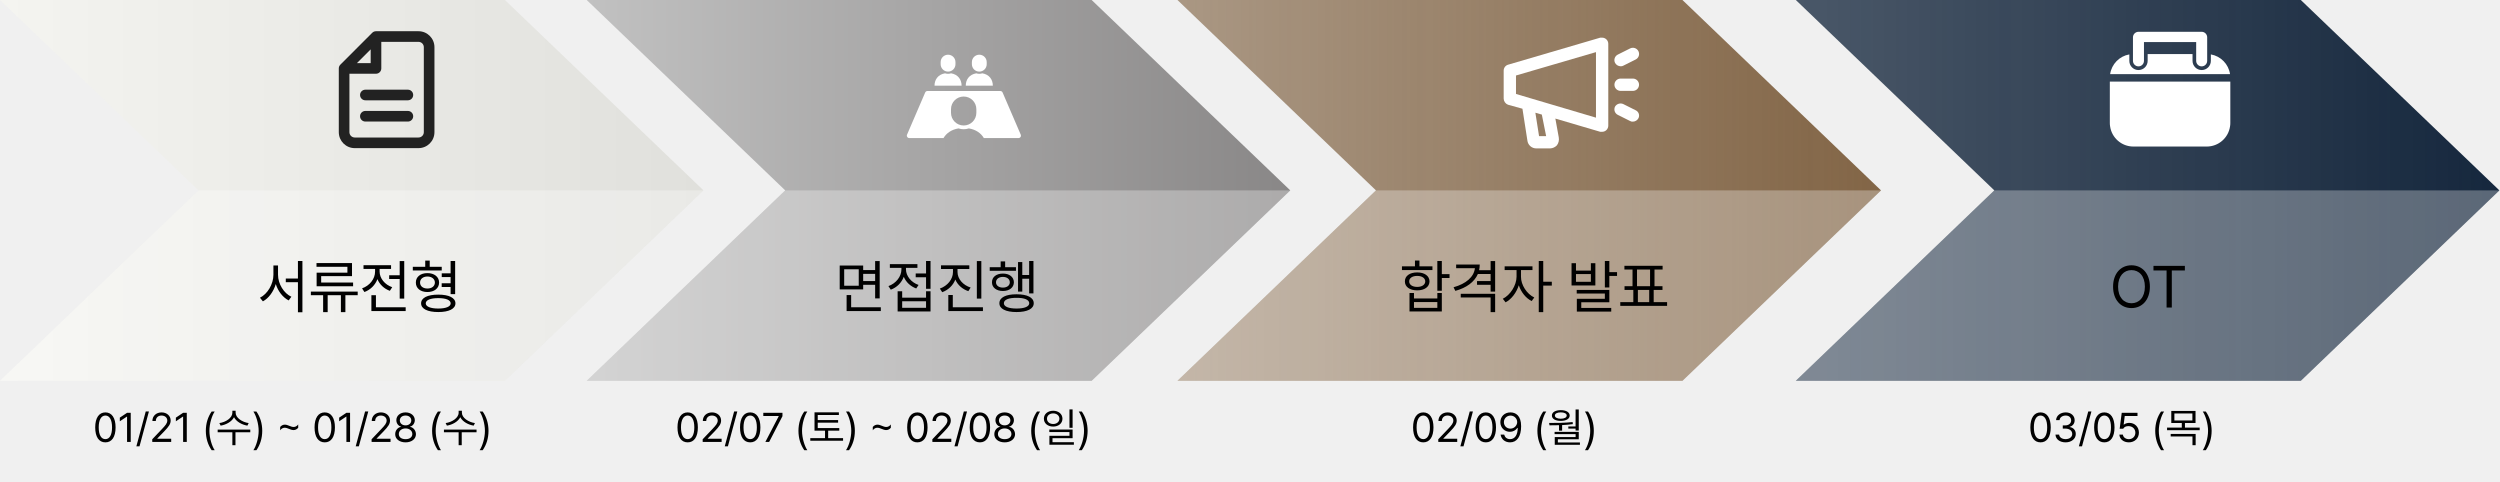
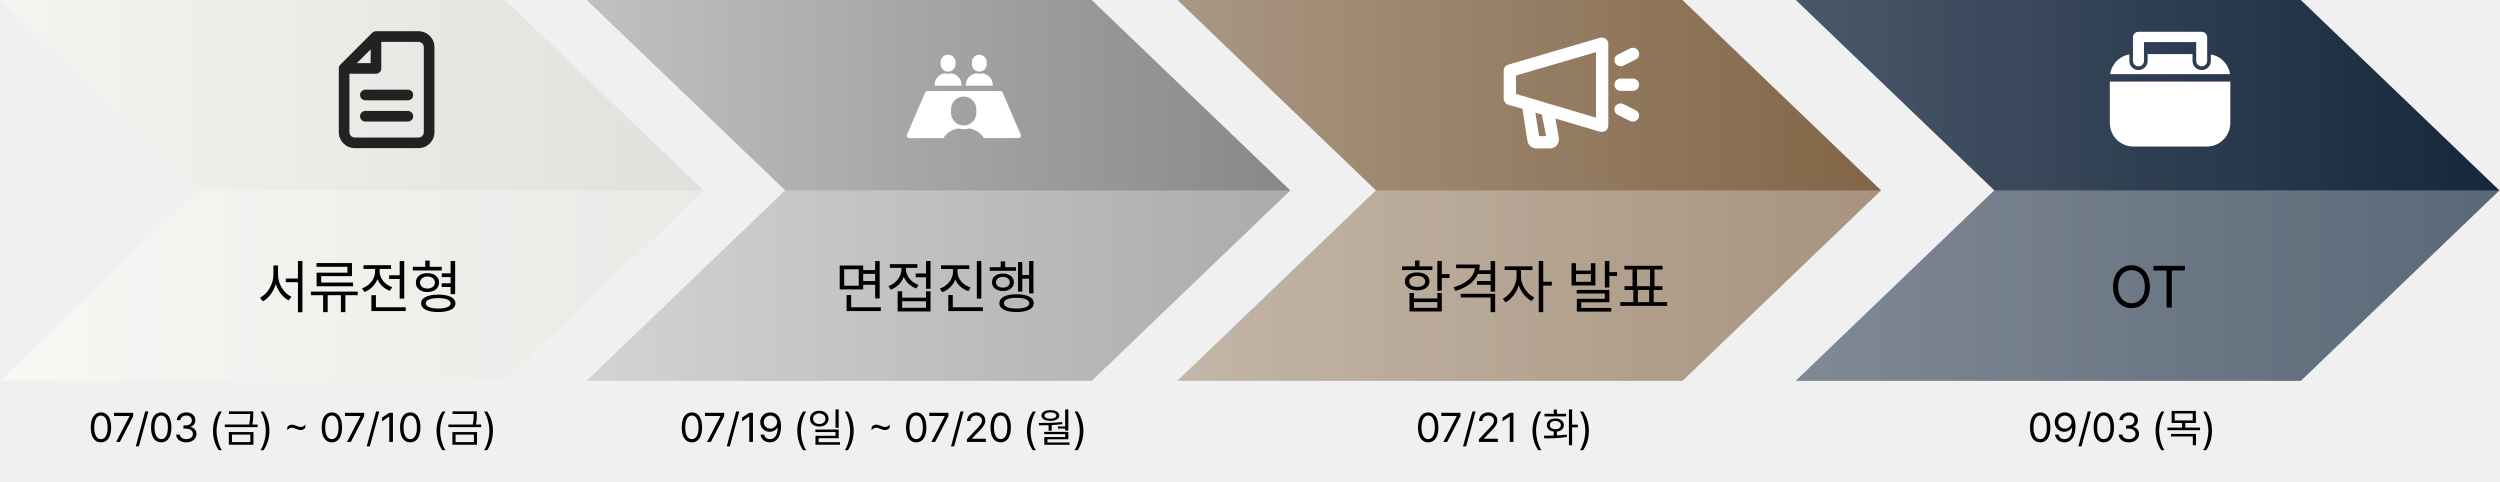
<svg xmlns="http://www.w3.org/2000/svg" width="2122" height="409" viewBox="0 0 2122 409" fill="none">
  <path d="M597.138 161.592L597.092 161.632L428.594 323.225H0L168.458 161.632L168.504 161.592L0 0H428.594L597.138 161.592Z" fill="url(#paint0_linear_38_5)" />
  <path d="M1095.17 161.592L1095.13 161.632L926.585 323.225H497.99L666.448 161.632L666.494 161.592L497.99 0H926.585L1095.17 161.592Z" fill="url(#paint1_linear_38_5)" />
  <path d="M1596.6 161.592L1596.55 161.632L1428.05 323.225H999.416L1167.87 161.632L1167.92 161.592L999.416 0H1428.05L1596.6 161.592Z" fill="url(#paint2_linear_38_5)" />
  <path opacity="0.3" d="M597.092 161.632L428.594 323.225H0L168.458 161.632H597.092Z" fill="white" />
  <path opacity="0.3" d="M1095.13 161.632L926.585 323.225H497.99L666.448 161.632H1095.13Z" fill="white" />
  <path opacity="0.3" d="M1596.55 161.632L1428.05 323.225H999.416L1167.87 161.632H1596.55Z" fill="white" />
  <path d="M2121.46 161.592L2121.42 161.632L1952.92 323.225H1524.28L1692.74 161.632L1692.78 161.592L1524.28 0H1952.92L2121.46 161.592Z" fill="url(#paint3_linear_38_5)" />
  <path opacity="0.3" d="M2121.42 161.632L1952.92 323.225H1524.28L1692.74 161.632H2121.42Z" fill="white" />
  <path d="M235.987 233.227C235.987 241.089 241.016 248.999 247.315 251.88L245.02 255.005C240.089 252.466 236.011 247.265 234.083 241.089C232.154 247.583 228.077 253.149 223.145 255.786L220.655 252.71C227.003 249.585 232.081 241.235 232.081 233.227V225.317H235.987V233.227ZM256.69 221.557V265.063H252.882V239.526H242.579V236.401H252.882V221.557H256.69ZM303.614 247.485V250.561H293.165V264.966H289.356V250.561H278.126V264.966H274.268V250.561H263.868V247.485H303.614ZM298.78 223.266V234.399H272.608V239.819H299.708V242.993H268.751V231.421H294.874V226.44H268.653V223.266H298.78ZM343.116 221.606V253.442H339.259V236.792H330.323V233.618H339.259V221.606H343.116ZM344.337 260.815V264.038H315.235V250.561H319.092V260.815H344.337ZM322.217 230.542C322.217 236.157 326.563 241.626 332.911 243.774L330.909 246.85C326.002 245.093 322.217 241.43 320.362 236.938C318.482 241.943 314.478 245.947 309.327 247.876L307.325 244.751C313.721 242.505 318.36 236.792 318.36 230.542V228.296H308.546V225.122H331.934V228.296H322.217V230.542ZM374.952 226.44V229.565H350.391V226.44H360.938V221.216H364.747V226.44H374.952ZM362.794 231.811C368.604 231.811 372.706 234.985 372.706 239.819C372.706 244.702 368.604 247.876 362.794 247.876C356.934 247.876 352.93 244.702 352.979 239.819C352.93 234.985 356.934 231.811 362.794 231.811ZM362.794 234.692C359.034 234.741 356.544 236.792 356.544 239.819C356.544 242.895 359.034 244.897 362.794 244.897C366.553 244.897 369.092 242.895 369.141 239.819C369.092 236.792 366.553 234.741 362.794 234.692ZM386.329 221.557V249.634H382.471V243.628H374.903V240.454H382.471V235.18H374.952V232.007H382.471V221.557H386.329ZM372.022 250.073C381.055 250.073 386.573 252.759 386.573 257.495C386.573 262.134 381.055 264.868 372.022 264.868C362.891 264.868 357.423 262.134 357.423 257.495C357.423 252.759 362.891 250.073 372.022 250.073ZM372.022 253.052C365.43 253.052 361.378 254.663 361.378 257.495C361.378 260.229 365.43 261.889 372.022 261.889C378.516 261.889 382.52 260.229 382.52 257.495C382.52 254.663 378.516 253.052 372.022 253.052Z" fill="black" />
  <path d="M732.661 225.366V229.223H742.817V221.606H746.675V253.296H742.817V241.723H732.661V245.63H712.739V225.366H732.661ZM716.548 228.54V242.553H728.901V228.54H716.548ZM747.651 260.815V264.038H718.598V250.464H722.456V260.815H747.651ZM732.661 238.55H742.817V232.446H732.661V238.55ZM789.839 221.557V245.141H786.03V235.327H777.241V232.104H786.03V221.557H789.839ZM765.766 247.241V252.661H786.03V247.241H789.839V264.38H761.909V247.241H765.766ZM765.766 261.255H786.03V255.737H765.766V261.255ZM768.989 228.637C768.989 234.204 773.335 239.673 779.682 241.87L777.68 244.848C772.773 243.066 768.989 239.428 767.134 234.936C765.254 239.966 761.25 243.994 756.098 245.874L754.096 242.846C760.493 240.552 765.132 234.79 765.132 228.637V227.368H755.317V224.194H778.706V227.368H768.989V228.637ZM812.739 230.884C812.739 236.743 817.378 242.016 823.872 244.067L821.919 247.143C816.865 245.434 812.837 241.87 810.884 237.28C808.979 242.236 804.902 246.142 799.751 248.022L797.749 244.946C804.243 242.651 808.882 237.036 808.882 230.884V228.344H798.725V225.219H822.749V228.344H812.739V230.884ZM832.954 221.606V253.442H829.145V221.606H832.954ZM834.321 260.815V264.038H804.926V250.415H808.735V260.815H834.321ZM877.192 221.557V249.048H873.53V236.596H867.719V247.485H864.106V222.436H867.719V233.423H873.53V221.557H877.192ZM862.348 226.782V229.858H840.083V226.782H849.36V221.899H853.169V226.782H862.348ZM851.264 232.202C856.782 232.202 860.542 235.083 860.591 239.624C860.542 244.067 856.782 246.997 851.264 246.997C845.796 246.997 841.938 244.067 841.987 239.624C841.938 235.083 845.796 232.202 851.264 232.202ZM851.264 235.034C847.798 235.034 845.405 236.889 845.405 239.624C845.405 242.309 847.798 244.116 851.264 244.116C854.731 244.116 857.124 242.309 857.124 239.624C857.124 236.889 854.731 235.034 851.264 235.034ZM862.837 249.78C871.967 249.78 877.436 252.514 877.436 257.397C877.436 262.134 871.967 264.868 862.837 264.868C853.706 264.868 848.237 262.134 848.286 257.397C848.237 252.514 853.706 249.78 862.837 249.78ZM862.837 252.807C856.098 252.759 852.046 254.419 852.094 257.397C852.046 260.229 856.098 261.889 862.837 261.889C869.575 261.889 873.579 260.229 873.628 257.397C873.579 254.419 869.575 252.759 862.837 252.807Z" fill="black" />
  <path d="M1223.82 221.557V232.69H1230.36V235.962H1223.82V246.802H1220.01V221.557H1223.82ZM1200.19 248.706V253.344H1220.01V248.706H1223.82V264.38H1196.38V248.706H1200.19ZM1200.19 261.303H1220.01V256.372H1200.19V261.303ZM1215.86 226.05V229.223H1189.98V226.05H1201.02V221.167H1204.83V226.05H1215.86ZM1202.92 231.225C1209.17 231.225 1213.32 234.204 1213.37 238.843C1213.32 243.481 1209.17 246.46 1202.92 246.46C1196.62 246.46 1192.42 243.481 1192.47 238.843C1192.42 234.204 1196.62 231.225 1202.92 231.225ZM1202.92 234.204C1198.82 234.155 1196.09 236.059 1196.13 238.843C1196.09 241.675 1198.82 243.53 1202.92 243.53C1206.97 243.53 1209.71 241.675 1209.76 238.843C1209.71 236.059 1206.97 234.155 1202.92 234.204ZM1256 224.536C1256 226.22 1255.8 227.832 1255.46 229.37H1265.23V221.606H1269.08V247.485H1265.23V241.723H1253.7V238.55H1265.23V232.544H1254.44C1251.48 239.38 1244.69 244.311 1235.29 246.899L1233.78 243.823C1244.38 240.893 1251.09 235.058 1251.9 227.661H1235.98V224.536H1256ZM1269.08 249.389V264.917H1265.23V252.466H1239.88V249.389H1269.08ZM1291.01 234.887C1290.96 241.87 1295.99 249.536 1302.29 252.514L1300.09 255.542C1295.21 253.174 1291.08 247.998 1289.15 242.114C1287.15 248.51 1282.78 254.126 1277.92 256.616L1275.58 253.589C1281.83 250.561 1287.2 242.309 1287.25 234.887V229.223H1277.14V226.05H1300.77V229.223H1291.01V234.887ZM1309.9 221.557V239.135H1317.18V242.407H1309.9V264.966H1306.1V221.557H1309.9ZM1337.69 223.413V229.663H1350.33V223.413H1354.14V242.309H1333.93V223.413H1337.69ZM1337.69 239.184H1350.33V232.641H1337.69V239.184ZM1366.01 221.557V230.981H1372.55V234.204H1366.01V244.018H1362.2V221.557H1366.01ZM1366.01 246.069V256.567H1342.18V261.352H1367.62V264.477H1338.42V253.637H1362.2V249.145H1338.32V246.069H1366.01ZM1415.03 256.469V259.643H1375.29V256.469H1386.37V246.118H1378.9V242.944H1385.69V228.784H1378.8V225.61H1411.22V228.784H1404.34V242.944H1411.12V246.118H1403.65V256.469H1415.03ZM1389.49 242.944H1400.58V228.784H1389.49V242.944ZM1390.23 256.469H1399.85V246.118H1390.23V256.469Z" fill="black" />
  <path d="M1824.83 243.335C1824.83 254.516 1818.24 261.499 1809.2 261.499C1800.12 261.499 1793.58 254.516 1793.58 243.335C1793.58 232.153 1800.12 225.171 1809.2 225.171C1818.24 225.171 1824.83 232.153 1824.83 243.335ZM1820.58 243.335C1820.58 234.204 1815.6 229.272 1809.2 229.272C1802.81 229.272 1797.83 234.204 1797.83 243.335C1797.83 252.466 1802.81 257.397 1809.2 257.397C1815.6 257.397 1820.58 252.466 1820.58 243.335ZM1827.86 229.565V225.659H1854.52V229.565H1843.43V261.01H1838.99V229.565H1827.86Z" fill="black" />
-   <path d="M1732.01 375.474C1726.51 375.474 1723.36 370.86 1723.36 362.759C1723.36 354.727 1726.57 350.044 1732.01 350.044C1737.44 350.044 1740.66 354.727 1740.66 362.759C1740.66 370.86 1737.48 375.474 1732.01 375.474ZM1732.01 372.74C1735.56 372.74 1737.65 369.151 1737.65 362.759C1737.65 356.368 1735.56 352.71 1732.01 352.71C1728.45 352.71 1726.34 356.368 1726.34 362.759C1726.34 369.151 1728.42 372.74 1732.01 372.74ZM1753.3 375.474C1748.38 375.474 1744.86 372.842 1744.69 368.912H1747.8C1747.97 371.27 1750.33 372.74 1753.27 372.74C1756.52 372.74 1758.91 370.962 1758.91 368.399C1758.91 365.699 1756.75 363.785 1752.89 363.785H1750.88V361.084H1752.89C1755.9 361.084 1757.99 359.41 1757.99 356.846C1757.99 354.385 1756.17 352.71 1753.37 352.71C1750.74 352.71 1748.31 354.18 1748.18 356.607H1745.2C1745.37 352.676 1749 350.044 1753.41 350.044C1758.12 350.044 1760.99 353.121 1760.96 356.675C1760.99 359.478 1759.35 361.563 1756.75 362.281V362.452C1759.97 362.964 1761.95 365.254 1761.92 368.399C1761.95 372.466 1758.22 375.474 1753.3 375.474ZM1775.21 349.224L1767.21 378.858H1764.55L1772.51 349.224H1775.21ZM1786.15 375.474C1780.65 375.474 1777.5 370.86 1777.5 362.759C1777.5 354.727 1780.71 350.044 1786.15 350.044C1791.58 350.044 1794.8 354.727 1794.8 362.759C1794.8 370.86 1791.62 375.474 1786.15 375.474ZM1786.15 372.74C1789.7 372.74 1791.79 369.151 1791.79 362.759C1791.79 356.368 1789.7 352.71 1786.15 352.71C1782.59 352.71 1780.48 356.368 1780.48 362.759C1780.48 369.151 1782.56 372.74 1786.15 372.74ZM1806.96 375.474C1802.49 375.474 1799.1 372.706 1798.93 368.912H1801.91C1802.15 371.133 1804.3 372.774 1806.96 372.774C1810.18 372.774 1812.5 370.416 1812.5 367.305C1812.5 364.092 1810.08 361.734 1806.76 361.7C1804.67 361.666 1803.07 362.315 1802.15 363.921H1799.17L1800.92 350.386H1814.31V353.121H1803.48L1802.56 360.367H1802.8C1803.89 359.512 1805.56 358.931 1807.31 358.931C1812.02 358.931 1815.51 362.417 1815.51 367.237C1815.51 372.022 1811.89 375.474 1806.96 375.474ZM1829.35 365.699C1829.39 359.239 1831.13 353.873 1834.27 349.327H1836.87C1834.55 352.71 1832.39 359.615 1832.39 365.699C1832.39 371.783 1834.55 378.721 1836.87 382.105H1834.27C1831.13 377.525 1829.39 372.159 1829.35 365.699ZM1863.57 348.814V359.068H1854.58V362.964H1867.09V365.152H1839.4V362.964H1851.91V359.068H1842.99V348.814H1863.57ZM1845.62 350.967V356.915H1860.9V350.967H1845.62ZM1863.67 368.331V377.901H1860.97V370.484H1842.48V368.331H1863.67ZM1877.24 365.699C1877.2 372.159 1875.46 377.525 1872.32 382.105H1869.72C1872.04 378.721 1874.2 371.783 1874.2 365.699C1874.2 359.615 1872.04 352.71 1869.72 349.327H1872.32C1875.46 353.873 1877.2 359.239 1877.24 365.699Z" fill="black" />
-   <path d="M1208.08 375.474C1202.58 375.474 1199.43 370.86 1199.43 362.759C1199.43 354.727 1202.64 350.044 1208.08 350.044C1213.51 350.044 1216.73 354.727 1216.73 362.759C1216.73 370.86 1213.55 375.474 1208.08 375.474ZM1208.08 372.74C1211.63 372.74 1213.72 369.151 1213.72 362.759C1213.72 356.368 1211.63 352.71 1208.08 352.71C1204.52 352.71 1202.4 356.368 1202.4 362.759C1202.4 369.151 1204.49 372.74 1208.08 372.74ZM1220.83 375.132L1220.79 372.876L1229.24 363.99C1232.17 360.879 1233.58 359.205 1233.58 356.915C1233.58 354.385 1231.42 352.71 1228.65 352.71C1225.71 352.71 1223.84 354.59 1223.84 357.359H1220.93C1220.9 352.984 1224.28 350.044 1228.76 350.044C1233.23 350.044 1236.45 353.052 1236.45 356.915C1236.45 359.683 1235.15 361.836 1230.77 366.348L1225.1 372.193V372.398H1236.89V375.132H1220.83ZM1250.22 349.224L1242.22 378.858H1239.56L1247.52 349.224H1250.22ZM1261.16 375.474C1255.66 375.474 1252.51 370.86 1252.51 362.759C1252.51 354.727 1255.72 350.044 1261.16 350.044C1266.59 350.044 1269.81 354.727 1269.81 362.759C1269.81 370.86 1266.63 375.474 1261.16 375.474ZM1261.16 372.74C1264.71 372.74 1266.8 369.151 1266.8 362.759C1266.8 356.368 1264.71 352.71 1261.16 352.71C1257.6 352.71 1255.49 356.368 1255.49 362.759C1255.49 369.151 1257.57 372.74 1261.16 372.74ZM1282.15 350.044C1286.42 350.079 1291.13 352.642 1291.13 361.768C1291.13 370.552 1287.55 375.474 1281.74 375.474C1277.39 375.474 1274.32 372.808 1273.7 368.877H1276.75C1277.29 371.099 1278.97 372.74 1281.74 372.74C1285.77 372.74 1288.23 369.253 1288.26 363.238H1287.92C1286.49 365.289 1284.23 366.519 1281.6 366.519C1277.16 366.519 1273.5 363.135 1273.5 358.35C1273.5 353.736 1276.88 350.01 1282.15 350.044ZM1282.15 352.745C1278.9 352.745 1276.47 355.274 1276.51 358.316C1276.51 361.392 1278.8 363.819 1282.04 363.819C1285.26 363.819 1287.79 361.153 1287.79 358.248C1287.79 355.411 1285.43 352.745 1282.15 352.745ZM1304.94 365.699C1304.98 359.239 1306.72 353.873 1309.87 349.327H1312.46C1310.14 352.71 1307.99 359.615 1307.99 365.699C1307.99 371.783 1310.14 378.721 1312.46 382.105H1309.87C1306.72 377.525 1304.98 372.159 1304.94 365.699ZM1340.05 347.549V365.459H1337.35V363.785H1331.19V362.007H1337.35V347.549H1340.05ZM1314.89 359C1320.77 359.034 1328.29 358.965 1334.85 358.248L1335.02 359.991C1332.05 360.418 1328.95 360.674 1325.93 360.811V365.562H1323.3V360.914C1320.43 361.016 1317.68 361.033 1315.2 361.016L1314.89 359ZM1340.05 366.553V372.842H1322.31V375.577H1341.04V377.559H1319.67V370.962H1337.38V368.501H1319.54V366.553H1340.05ZM1324.8 348.13C1329.31 348.13 1332.32 349.908 1332.36 352.71C1332.32 355.547 1329.31 357.256 1324.8 357.256C1320.22 357.256 1317.25 355.547 1317.25 352.71C1317.25 349.908 1320.22 348.13 1324.8 348.13ZM1324.8 350.01C1321.73 350.01 1319.74 351.07 1319.78 352.71C1319.74 354.317 1321.73 355.411 1324.8 355.411C1327.84 355.411 1329.83 354.317 1329.83 352.71C1329.83 351.07 1327.84 350.01 1324.8 350.01ZM1352.83 365.699C1352.8 372.159 1351.05 377.525 1347.91 382.105H1345.31C1347.63 378.721 1349.79 371.783 1349.79 365.699C1349.79 359.615 1347.63 352.71 1345.31 349.327H1347.91C1351.05 353.873 1352.8 359.239 1352.83 365.699Z" fill="black" />
-   <path d="M583.697 375.474C578.194 375.474 575.05 370.86 575.05 362.759C575.05 354.727 578.262 350.044 583.697 350.044C589.132 350.044 592.345 354.727 592.345 362.759C592.345 370.86 589.166 375.474 583.697 375.474ZM583.697 372.74C587.252 372.74 589.337 369.151 589.337 362.759C589.337 356.368 587.252 352.71 583.697 352.71C580.142 352.71 578.023 356.368 578.023 362.759C578.023 369.151 580.108 372.74 583.697 372.74ZM596.446 375.132L596.412 372.876L604.854 363.99C607.794 360.879 609.195 359.205 609.195 356.915C609.195 354.385 607.042 352.71 604.273 352.71C601.334 352.71 599.454 354.59 599.454 357.359H596.549C596.514 352.984 599.898 350.044 604.376 350.044C608.853 350.044 612.066 353.052 612.066 356.915C612.066 359.683 610.767 361.836 606.392 366.348L600.719 372.193V372.398H612.511V375.132H596.446ZM625.841 349.224L617.843 378.858H615.177L623.14 349.224H625.841ZM636.778 375.474C631.275 375.474 628.131 370.86 628.131 362.759C628.131 354.727 631.344 350.044 636.778 350.044C642.213 350.044 645.426 354.727 645.426 362.759C645.426 370.86 642.247 375.474 636.778 375.474ZM636.778 372.74C640.333 372.74 642.418 369.151 642.418 362.759C642.418 356.368 640.333 352.71 636.778 352.71C633.223 352.71 631.104 356.368 631.104 362.759C631.104 369.151 633.189 372.74 636.778 372.74ZM649.63 375.132L660.977 353.292V353.121H647.887V350.386H664.156V353.257L652.843 375.132H649.63ZM677.725 365.699C677.76 359.239 679.503 353.873 682.647 349.327H685.245C682.921 352.71 680.767 359.615 680.767 365.699C680.767 371.783 682.921 378.721 685.245 382.105H682.647C679.503 377.525 677.76 372.159 677.725 365.699ZM712.384 363.34V365.528H702.95V371.885H715.596V374.107H687.774V371.885H700.284V365.528H691.363V350.01H712.042V352.232H694.097V356.573H711.392V358.76H694.097V363.34H712.384ZM725.611 365.699C725.577 372.159 723.834 377.525 720.689 382.105H718.092C720.416 378.721 722.569 371.783 722.569 365.699C722.569 359.615 720.416 352.71 718.092 349.327H720.689C723.834 353.873 725.577 359.239 725.611 365.699ZM740.821 362.383C741.915 361.119 743.282 360.435 744.786 360.435C747.384 360.435 749.742 362.417 752.237 362.417C753.775 362.417 755.108 361.666 756.134 360.264V363.101C755.006 364.4 753.673 365.049 752.169 365.049C749.571 365.049 747.213 363.067 744.683 363.067C743.179 363.067 741.846 363.819 740.821 365.22V362.383ZM778.658 375.474C773.155 375.474 770.011 370.86 770.011 362.759C770.011 354.727 773.223 350.044 778.658 350.044C784.093 350.044 787.305 354.727 787.305 362.759C787.305 370.86 784.127 375.474 778.658 375.474ZM778.658 372.74C782.213 372.74 784.298 369.151 784.298 362.759C784.298 356.368 782.213 352.71 778.658 352.71C775.103 352.71 772.984 356.368 772.984 362.759C772.984 369.151 775.069 372.74 778.658 372.74ZM791.407 375.132L791.373 372.876L799.815 363.99C802.755 360.879 804.156 359.205 804.156 356.915C804.156 354.385 802.003 352.71 799.234 352.71C796.295 352.71 794.415 354.59 794.415 357.359H791.51C791.475 352.984 794.859 350.044 799.337 350.044C803.814 350.044 807.027 353.052 807.027 356.915C807.027 359.683 805.728 361.836 801.353 366.348L795.679 372.193V372.398H807.471V375.132H791.407ZM820.802 349.224L812.804 378.858H810.137L818.101 349.224H820.802ZM831.739 375.474C826.236 375.474 823.092 370.86 823.092 362.759C823.092 354.727 826.305 350.044 831.739 350.044C837.174 350.044 840.387 354.727 840.387 362.759C840.387 370.86 837.208 375.474 831.739 375.474ZM831.739 372.74C835.294 372.74 837.379 369.151 837.379 362.759C837.379 356.368 835.294 352.71 831.739 352.71C828.184 352.71 826.065 356.368 826.065 362.759C826.065 369.151 828.15 372.74 831.739 372.74ZM852.76 375.474C847.564 375.474 843.941 372.603 843.975 368.57C843.941 365.357 846.163 362.725 849 362.281V362.144C846.539 361.563 844.932 359.307 844.932 356.607C844.932 352.813 848.248 350.044 852.76 350.044C857.271 350.044 860.587 352.813 860.621 356.607C860.587 359.307 858.946 361.563 856.519 362.144V362.281C859.322 362.725 861.544 365.357 861.578 368.57C861.544 372.603 857.921 375.474 852.76 375.474ZM852.76 372.774C856.314 372.774 858.502 370.997 858.502 368.399C858.502 365.665 856.075 363.648 852.76 363.648C849.444 363.648 846.983 365.665 847.052 368.399C846.983 370.997 849.205 372.774 852.76 372.774ZM852.76 361.05C855.562 361.05 857.613 359.341 857.613 356.846C857.613 354.385 855.665 352.71 852.76 352.71C849.82 352.71 847.906 354.385 847.906 356.846C847.906 359.341 849.923 361.05 852.76 361.05ZM875.284 365.699C875.318 359.239 877.061 353.873 880.206 349.327H882.804C880.479 352.71 878.326 359.615 878.326 365.699C878.326 371.783 880.479 378.721 882.804 382.105H880.206C877.061 377.525 875.318 372.159 875.284 365.699ZM893.946 348.643C898.492 348.677 901.807 351.412 901.807 355.376C901.807 359.341 898.492 362.076 893.946 362.076C889.332 362.076 886.051 359.341 886.051 355.376C886.051 351.412 889.332 348.677 893.946 348.643ZM893.946 350.899C890.904 350.899 888.648 352.745 888.682 355.376C888.648 358.042 890.904 359.888 893.946 359.888C896.954 359.888 899.21 358.042 899.21 355.376C899.21 352.745 896.954 350.899 893.946 350.899ZM910.421 347.515V363.135H907.755V347.515H910.421ZM910.421 364.605V371.919H893.365V375.337H911.514V377.491H890.733V369.903H907.755V366.758H890.665V364.605H910.421ZM923.17 365.699C923.136 372.159 921.392 377.525 918.248 382.105H915.65C917.974 378.721 920.128 371.783 920.128 365.699C920.128 359.615 917.974 352.71 915.65 349.327H918.248C921.392 353.873 923.136 359.239 923.17 365.699Z" fill="black" />
-   <path d="M89.462 375.474C83.959 375.474 80.814 370.86 80.814 362.759C80.814 354.727 84.027 350.044 89.462 350.044C94.896 350.044 98.109 354.727 98.109 362.759C98.109 370.86 94.93 375.474 89.462 375.474ZM89.462 372.74C93.016 372.74 95.101 369.151 95.101 362.759C95.101 356.368 93.016 352.71 89.462 352.71C85.907 352.71 83.788 356.368 83.788 362.759C83.788 369.151 85.873 372.74 89.462 372.74ZM110.961 350.386V375.132H107.85V353.599H107.714L101.698 357.598V354.488L107.85 350.386H110.961ZM126.41 349.224L118.412 378.858H115.746L123.71 349.224H126.41ZM129.247 375.132L129.213 372.876L137.655 363.99C140.595 360.879 141.996 359.205 141.996 356.915C141.996 354.385 139.843 352.71 137.074 352.71C134.135 352.71 132.255 354.59 132.255 357.359H129.349C129.315 352.984 132.699 350.044 137.177 350.044C141.654 350.044 144.867 353.052 144.867 356.915C144.867 359.683 143.568 361.836 139.193 366.348L133.519 372.193V372.398H145.311V375.132H129.247ZM158.539 350.386V375.132H155.429V353.599H155.292L149.276 357.598V354.488L155.429 350.386H158.539ZM174.706 365.699C174.74 359.239 176.483 353.873 179.628 349.327H182.225C179.901 352.71 177.748 359.615 177.748 365.699C177.748 371.783 179.901 378.721 182.225 382.105H179.628C176.483 377.525 174.74 372.159 174.706 365.699ZM199.999 350.352C199.999 354.625 205.604 358.35 211.073 359.102L209.979 361.29C205.262 360.503 200.597 357.889 198.632 354.146C196.683 357.906 192.001 360.503 187.284 361.29L186.19 359.102C191.659 358.35 197.23 354.693 197.23 350.352V348.609H199.999V350.352ZM212.44 364.639V366.895H199.862V377.901H197.23V366.895H184.755V364.639H212.44ZM222.592 365.699C222.557 372.159 220.814 377.525 217.67 382.105H215.072C217.396 378.721 219.55 371.783 219.55 365.699C219.55 359.615 217.396 352.71 215.072 349.327H217.67C220.814 353.873 222.557 359.239 222.592 365.699ZM237.802 362.383C238.895 361.119 240.262 360.435 241.766 360.435C244.364 360.435 246.722 362.417 249.218 362.417C250.756 362.417 252.089 361.666 253.114 360.264V363.101C251.986 364.4 250.653 365.049 249.149 365.049C246.552 365.049 244.193 363.067 241.664 363.067C240.16 363.067 238.827 363.819 237.802 365.22V362.383ZM275.638 375.474C270.136 375.474 266.991 370.86 266.991 362.759C266.991 354.727 270.204 350.044 275.638 350.044C281.073 350.044 284.286 354.727 284.286 362.759C284.286 370.86 281.107 375.474 275.638 375.474ZM275.638 372.74C279.193 372.74 281.278 369.151 281.278 362.759C281.278 356.368 279.193 352.71 275.638 352.71C272.084 352.71 269.965 356.368 269.965 362.759C269.965 369.151 272.05 372.74 275.638 372.74ZM297.137 350.386V375.132H294.027V353.599H293.89L287.875 357.598V354.488L294.027 350.386H297.137ZM312.587 349.224L304.589 378.858H301.923L309.887 349.224H312.587ZM315.424 375.132L315.389 372.876L323.832 363.99C326.771 360.879 328.173 359.205 328.173 356.915C328.173 354.385 326.019 352.71 323.251 352.71C320.311 352.71 318.431 354.59 318.431 357.359H315.526C315.492 352.984 318.876 350.044 323.353 350.044C327.831 350.044 331.044 353.052 331.044 356.915C331.044 359.683 329.745 361.836 325.37 366.348L319.696 372.193V372.398H331.488V375.132H315.424ZM344.237 375.474C339.042 375.474 335.419 372.603 335.453 368.57C335.419 365.357 337.64 362.725 340.477 362.281V362.144C338.016 361.563 336.41 359.307 336.41 356.607C336.41 352.813 339.725 350.044 344.237 350.044C348.749 350.044 352.064 352.813 352.098 356.607C352.064 359.307 350.424 361.563 347.997 362.144V362.281C350.8 362.725 353.021 365.357 353.055 368.57C353.021 372.603 349.398 375.474 344.237 375.474ZM344.237 372.774C347.792 372.774 349.979 370.997 349.979 368.399C349.979 365.665 347.553 363.648 344.237 363.648C340.922 363.648 338.461 365.665 338.529 368.399C338.461 370.997 340.682 372.774 344.237 372.774ZM344.237 361.05C347.04 361.05 349.091 359.341 349.091 356.846C349.091 354.385 347.142 352.71 344.237 352.71C341.298 352.71 339.384 354.385 339.384 356.846C339.384 359.341 341.4 361.05 344.237 361.05ZM366.762 365.699C366.796 359.239 368.539 353.873 371.683 349.327H374.281C371.957 352.71 369.804 359.615 369.804 365.699C369.804 371.783 371.957 378.721 374.281 382.105H371.683C368.539 377.525 366.796 372.159 366.762 365.699ZM392.055 350.352C392.055 354.625 397.66 358.35 403.129 359.102L402.035 361.29C397.318 360.503 392.653 357.889 390.687 354.146C388.739 357.906 384.056 360.503 379.34 361.29L378.246 359.102C383.715 358.35 389.286 354.693 389.286 350.352V348.609H392.055V350.352ZM404.496 364.639V366.895H391.918V377.901H389.286V366.895H376.81V364.639H404.496ZM414.647 365.699C414.613 372.159 412.87 377.525 409.725 382.105H407.128C409.452 378.721 411.605 371.783 411.605 365.699C411.605 359.615 409.452 352.71 407.128 349.327H409.725C412.87 353.873 414.613 359.239 414.647 365.699Z" fill="black" />
+   <path d="M1731.72 375.474C1726.22 375.474 1723.07 370.86 1723.07 362.759C1723.07 354.727 1726.28 350.044 1731.72 350.044C1737.15 350.044 1740.37 354.727 1740.37 362.759C1740.37 370.86 1737.19 375.474 1731.72 375.474ZM1731.72 372.74C1735.27 372.74 1737.36 369.151 1737.36 362.759C1737.36 356.368 1735.27 352.71 1731.72 352.71C1728.16 352.71 1726.04 356.368 1726.04 362.759C1726.04 369.151 1728.13 372.74 1731.72 372.74ZM1752.7 350.044C1756.98 350.079 1761.69 352.642 1761.69 361.768C1761.69 370.552 1758.11 375.474 1752.29 375.474C1747.95 375.474 1744.88 372.808 1744.26 368.877H1747.3C1747.85 371.099 1749.53 372.74 1752.29 372.74C1756.33 372.74 1758.79 369.253 1758.82 363.238H1758.48C1757.05 365.289 1754.79 366.519 1752.16 366.519C1747.71 366.519 1744.06 363.135 1744.06 358.35C1744.06 353.736 1747.44 350.01 1752.7 350.044ZM1752.7 352.745C1749.46 352.745 1747.03 355.274 1747.07 358.316C1747.07 361.392 1749.36 363.819 1752.6 363.819C1755.82 363.819 1758.34 361.153 1758.34 358.248C1758.34 355.411 1755.99 352.745 1752.7 352.745ZM1774.78 349.224L1766.79 378.858H1764.12L1772.08 349.224H1774.78ZM1785.72 375.474C1780.22 375.474 1777.07 370.86 1777.07 362.759C1777.07 354.727 1780.29 350.044 1785.72 350.044C1791.16 350.044 1794.37 354.727 1794.37 362.759C1794.37 370.86 1791.19 375.474 1785.72 375.474ZM1785.72 372.74C1789.28 372.74 1791.36 369.151 1791.36 362.759C1791.36 356.368 1789.28 352.71 1785.72 352.71C1782.17 352.71 1780.05 356.368 1780.05 362.759C1780.05 369.151 1782.13 372.74 1785.72 372.74ZM1807.02 375.474C1802.09 375.474 1798.57 372.842 1798.4 368.912H1801.51C1801.68 371.27 1804.04 372.74 1806.98 372.74C1810.23 372.74 1812.62 370.962 1812.62 368.399C1812.62 365.699 1810.47 363.785 1806.61 363.785H1804.59V361.084H1806.61C1809.61 361.084 1811.7 359.41 1811.7 356.846C1811.7 354.385 1809.89 352.71 1807.08 352.71C1804.45 352.71 1802.03 354.18 1801.89 356.607H1798.92C1799.09 352.676 1802.71 350.044 1807.12 350.044C1811.84 350.044 1814.71 353.121 1814.67 356.675C1814.71 359.478 1813.07 361.563 1810.47 362.281V362.452C1813.68 362.964 1815.66 365.254 1815.63 368.399C1815.66 372.466 1811.94 375.474 1807.02 375.474ZM1829.64 365.699C1829.68 359.239 1831.42 353.873 1834.57 349.327H1837.16C1834.84 352.71 1832.69 359.615 1832.69 365.699C1832.69 371.783 1834.84 378.721 1837.16 382.105H1834.57C1831.42 377.525 1829.68 372.159 1829.64 365.699ZM1863.86 348.814V359.068H1854.87V362.964H1867.38V365.152H1839.69V362.964H1852.2V359.068H1843.28V348.814H1863.86ZM1845.91 350.967V356.915H1861.19V350.967H1845.91ZM1863.96 368.331V377.901H1861.26V370.484H1842.77V368.331H1863.96ZM1877.53 365.699C1877.49 372.159 1875.75 377.525 1872.61 382.105H1870.01C1872.33 378.721 1874.49 371.783 1874.49 365.699C1874.49 359.615 1872.33 352.71 1870.01 349.327H1872.61C1875.75 353.873 1877.49 359.239 1877.53 365.699Z" fill="black" />
+   <path d="M1212.25 375.474C1206.75 375.474 1203.6 370.86 1203.6 362.759C1203.6 354.727 1206.81 350.044 1212.25 350.044C1217.68 350.044 1220.9 354.727 1220.9 362.759C1220.9 370.86 1217.72 375.474 1212.25 375.474ZM1212.25 372.74C1215.8 372.74 1217.89 369.151 1217.89 362.759C1217.89 356.368 1215.8 352.71 1212.25 352.71C1208.69 352.71 1206.57 356.368 1206.57 362.759C1206.57 369.151 1208.66 372.74 1212.25 372.74ZM1225.1 375.132L1236.45 353.292V353.121H1223.36V350.386H1239.63V353.257L1228.31 375.132H1225.1ZM1252.48 349.224L1244.48 378.858H1241.81L1249.78 349.224H1252.48ZM1255.31 375.132L1255.28 372.876L1263.72 363.99C1266.66 360.879 1268.06 359.205 1268.06 356.915C1268.06 354.385 1265.91 352.71 1263.14 352.71C1260.2 352.71 1258.32 354.59 1258.32 357.359H1255.42C1255.38 352.984 1258.77 350.044 1263.24 350.044C1267.72 350.044 1270.93 353.052 1270.93 356.915C1270.93 359.683 1269.64 361.836 1265.26 366.348L1259.59 372.193V372.398H1271.38V375.132H1255.31ZM1284.61 350.386V375.132H1281.5V353.599H1281.36L1275.34 357.598V354.488L1281.5 350.386H1284.61ZM1300.77 365.699C1300.81 359.239 1302.55 353.873 1305.7 349.327H1308.29C1305.97 352.71 1303.82 359.615 1303.82 365.699C1303.82 371.783 1305.97 378.721 1308.29 382.105H1305.7C1302.55 377.525 1300.81 372.159 1300.77 365.699ZM1334.41 347.515V360.469H1339.26V362.725H1334.41V377.901H1331.71V347.515H1334.41ZM1310.45 369.8C1312.92 369.8 1315.81 369.8 1318.82 369.698V366.314C1315.28 365.921 1312.98 363.853 1313.01 360.845C1312.98 357.427 1315.88 355.206 1320.19 355.206C1324.43 355.206 1327.37 357.427 1327.4 360.845C1327.37 363.853 1325.02 365.921 1321.52 366.348V369.595C1324.36 369.458 1327.21 369.236 1329.86 368.843L1330.03 370.894C1323.4 372.022 1316.22 372.09 1310.89 372.09L1310.45 369.8ZM1329.31 351.241V353.428H1310.99V351.241H1318.82V347.583H1321.52V351.241H1329.31ZM1320.19 357.291C1317.38 357.291 1315.5 358.726 1315.5 360.845C1315.5 362.964 1317.38 364.332 1320.19 364.297C1322.96 364.332 1324.84 362.964 1324.84 360.845C1324.84 358.726 1322.96 357.291 1320.19 357.291ZM1348.66 365.699C1348.63 372.159 1346.88 377.525 1343.74 382.105H1341.14C1343.46 378.721 1345.62 371.783 1345.62 365.699C1345.62 359.615 1343.46 352.71 1341.14 349.327H1343.74C1346.88 353.873 1348.63 359.239 1348.66 365.699Z" fill="black" />
+   <path d="M587.286 375.474C581.783 375.474 578.638 370.86 578.638 362.759C578.638 354.727 581.851 350.044 587.286 350.044C592.721 350.044 595.933 354.727 595.933 362.759C595.933 370.86 592.755 375.474 587.286 375.474ZM587.286 372.74C590.841 372.74 592.926 369.151 592.926 362.759C592.926 356.368 590.841 352.71 587.286 352.71C583.731 352.71 581.612 356.368 581.612 362.759C581.612 369.151 583.697 372.74 587.286 372.74ZM600.137 375.132L611.485 353.292V353.121H598.394V350.386H614.664V353.257L603.35 375.132H600.137ZM627.515 349.224L619.517 378.858H616.851L624.815 349.224H627.515ZM639.102 350.386V375.132H635.992V353.599H635.855L629.84 357.598V354.488L635.992 350.386H639.102ZM653.936 350.044C658.209 350.079 662.926 352.642 662.926 361.768C662.926 370.552 659.337 375.474 653.526 375.474C649.185 375.474 646.109 372.808 645.494 368.877H648.536C649.083 371.099 650.758 372.74 653.526 372.74C657.559 372.74 660.02 369.253 660.054 363.238H659.713C658.277 365.289 656.021 366.519 653.389 366.519C648.946 366.519 645.289 363.135 645.289 358.35C645.289 353.736 648.673 350.01 653.936 350.044ZM653.936 352.745C650.689 352.745 648.262 355.274 648.297 358.316C648.297 361.392 650.587 363.819 653.834 363.819C657.047 363.819 659.576 361.153 659.576 358.248C659.576 355.411 657.218 352.745 653.936 352.745ZM676.734 365.699C676.768 359.239 678.512 353.873 681.656 349.327H684.254C681.929 352.71 679.776 359.615 679.776 365.699C679.776 371.783 681.929 378.721 684.254 382.105H681.656C678.512 377.525 676.768 372.159 676.734 365.699ZM695.396 348.643C699.942 348.677 703.258 351.412 703.258 355.376C703.258 359.341 699.942 362.076 695.396 362.076C690.782 362.076 687.501 359.341 687.501 355.376C687.501 351.412 690.782 348.677 695.396 348.643ZM695.396 350.899C692.354 350.899 690.098 352.745 690.133 355.376C690.098 358.042 692.354 359.888 695.396 359.888C698.404 359.888 700.66 358.042 700.66 355.376C700.66 352.745 698.404 350.899 695.396 350.899ZM711.871 347.515V363.135H709.205V347.515H711.871ZM711.871 364.605V371.919H694.815V375.337H712.965V377.491H692.183V369.903H709.205V366.758H692.115V364.605H711.871ZM724.62 365.699C724.586 372.159 722.843 377.525 719.698 382.105H717.1C719.425 378.721 721.578 371.783 721.578 365.699C721.578 359.615 719.425 352.71 717.1 349.327H719.698C722.843 353.873 724.586 359.239 724.62 365.699ZM739.83 362.383C740.924 361.119 742.291 360.435 743.795 360.435C746.392 360.435 748.751 362.417 751.246 362.417C752.784 362.417 754.117 361.666 755.142 360.264V363.101C754.014 364.4 752.681 365.049 751.178 365.049C748.58 365.049 746.221 363.067 743.692 363.067C742.188 363.067 740.855 363.819 739.83 365.22V362.383ZM777.667 375.474C772.164 375.474 769.019 370.86 769.019 362.759C769.019 354.727 772.232 350.044 777.667 350.044C783.101 350.044 786.314 354.727 786.314 362.759C786.314 370.86 783.136 375.474 777.667 375.474ZM777.667 372.74C781.221 372.74 783.306 369.151 783.306 362.759C783.306 356.368 781.221 352.71 777.667 352.71C774.112 352.71 771.993 356.368 771.993 362.759C771.993 369.151 774.078 372.74 777.667 372.74ZM790.518 375.132L801.866 353.292V353.121H788.775V350.386H805.045V353.257L793.731 375.132H790.518ZM817.896 349.224L809.898 378.858H807.232L815.196 349.224H817.896ZM820.733 375.132L820.699 372.876L829.141 363.99C832.081 360.879 833.482 359.205 833.482 356.915C833.482 354.385 831.329 352.71 828.56 352.71C825.621 352.71 823.741 354.59 823.741 357.359H820.836C820.802 352.984 824.185 350.044 828.663 350.044C833.14 350.044 836.353 353.052 836.353 356.915C836.353 359.683 835.054 361.836 830.679 366.348L825.006 372.193V372.398H836.798V375.132H820.733ZM849.376 375.474C843.873 375.474 840.728 370.86 840.728 362.759C840.728 354.727 843.941 350.044 849.376 350.044C854.81 350.044 858.023 354.727 858.023 362.759C858.023 370.86 854.845 375.474 849.376 375.474ZM849.376 372.74C852.93 372.74 855.015 369.151 855.015 362.759C855.015 356.368 852.93 352.71 849.376 352.71C845.821 352.71 843.702 356.368 843.702 362.759C843.702 369.151 845.787 372.74 849.376 372.74ZM871.695 365.699C871.729 359.239 873.472 353.873 876.617 349.327H879.215C876.89 352.71 874.737 359.615 874.737 365.699C874.737 371.783 876.89 378.721 879.215 382.105H876.617C873.472 377.525 871.729 372.159 871.695 365.699ZM906.798 347.549V365.459H904.097V363.785H897.945V362.007H904.097V347.549H906.798ZM881.641 359C887.52 359.034 895.04 358.965 901.602 358.248L901.773 359.991C898.8 360.418 895.706 360.674 892.681 360.811V365.562H890.05V360.914C887.179 361.016 884.427 361.033 881.949 361.016L881.641 359ZM906.798 366.553V372.842H889.058V375.577H907.789V377.559H886.427V370.962H904.132V368.501H886.29V366.553H906.798ZM891.554 348.13C896.065 348.13 899.073 349.908 899.107 352.71C899.073 355.547 896.065 357.256 891.554 357.256C886.973 357.256 884 355.547 884 352.71C884 349.908 886.973 348.13 891.554 348.13ZM891.554 350.01C888.477 350.01 886.495 351.07 886.529 352.71C886.495 354.317 888.477 355.411 891.554 355.411C894.596 355.411 896.578 354.317 896.578 352.71C896.578 351.07 894.596 350.01 891.554 350.01ZM919.581 365.699C919.547 372.159 917.804 377.525 914.659 382.105H912.061C914.386 378.721 916.539 371.783 916.539 365.699C916.539 359.615 914.386 352.71 912.061 349.327H914.659C917.804 353.873 919.547 359.239 919.581 365.699Z" fill="black" />
+   <path d="M85.685 375.474C80.182 375.474 77.037 370.86 77.037 362.759C77.037 354.727 80.25 350.044 85.685 350.044C91.119 350.044 94.332 354.727 94.332 362.759C94.332 370.86 91.154 375.474 85.685 375.474ZM85.685 372.74C89.24 372.74 91.325 369.151 91.325 362.759C91.325 356.368 89.24 352.71 85.685 352.71C82.13 352.71 80.011 356.368 80.011 362.759C80.011 369.151 82.096 372.74 85.685 372.74ZM98.536 375.132L109.884 353.292V353.121H96.793V350.386H113.063V353.257L101.749 375.132H98.536ZM125.914 349.224L117.916 378.858H115.25L123.214 349.224H125.914ZM136.852 375.474C131.349 375.474 128.204 370.86 128.204 362.759C128.204 354.727 131.417 350.044 136.852 350.044C142.286 350.044 145.499 354.727 145.499 362.759C145.499 370.86 142.321 375.474 136.852 375.474ZM136.852 372.74C140.407 372.74 142.492 369.151 142.492 362.759C142.492 356.368 140.407 352.71 136.852 352.71C133.297 352.71 131.178 356.368 131.178 362.759C131.178 369.151 133.263 372.74 136.852 372.74ZM158.146 375.474C153.224 375.474 149.703 372.842 149.533 368.912H152.643C152.814 371.27 155.172 372.74 158.112 372.74C161.359 372.74 163.751 370.962 163.751 368.399C163.751 365.699 161.598 363.785 157.736 363.785H155.719V361.084H157.736C160.743 361.084 162.828 359.41 162.828 356.846C162.828 354.385 161.017 352.71 158.214 352.71C155.582 352.71 153.156 354.18 153.019 356.607H150.045C150.216 352.676 153.839 350.044 158.248 350.044C162.965 350.044 165.836 353.121 165.802 356.675C165.836 359.478 164.196 361.563 161.598 362.281V362.452C164.811 362.964 166.793 365.254 166.759 368.399C166.793 372.466 163.068 375.474 158.146 375.474ZM180.773 365.699C180.807 359.239 182.55 353.873 185.695 349.327H188.292C185.968 352.71 183.815 359.615 183.815 365.699C183.815 371.783 185.968 378.721 188.292 382.105H185.695C182.55 377.525 180.807 372.159 180.773 365.699ZM214.987 349.156V351.412C214.987 353.77 214.987 356.539 214.2 360.333H218.644V362.554H190.822V360.333H211.5C212.321 356.521 212.321 353.77 212.321 351.412V351.377H194.342V349.156H214.987ZM215.123 366.758V377.491H194.24V366.758H215.123ZM196.906 368.877V375.303H212.457V368.877H196.906ZM228.658 365.699C228.624 372.159 226.881 377.525 223.737 382.105H221.139C223.463 378.721 225.617 371.783 225.617 365.699C225.617 359.615 223.463 352.71 221.139 349.327H223.737C226.881 353.873 228.624 359.239 228.658 365.699ZM243.868 362.383C244.962 361.119 246.329 360.435 247.833 360.435C250.431 360.435 252.789 362.417 255.284 362.417C256.823 362.417 258.156 361.666 259.181 360.264V363.101C258.053 364.4 256.72 365.049 255.216 365.049C252.618 365.049 250.26 363.067 247.731 363.067C246.227 363.067 244.894 363.819 243.868 365.22V362.383ZM281.705 375.474C276.202 375.474 273.058 370.86 273.058 362.759C273.058 354.727 276.271 350.044 281.705 350.044C287.14 350.044 290.353 354.727 290.353 362.759C290.353 370.86 287.174 375.474 281.705 375.474ZM281.705 372.74C285.26 372.74 287.345 369.151 287.345 362.759C287.345 356.368 285.26 352.71 281.705 352.71C278.151 352.71 276.032 356.368 276.032 362.759C276.032 369.151 278.117 372.74 281.705 372.74ZM294.557 375.132L305.905 353.292V353.121H292.814V350.386H309.083V353.257L297.77 375.132H294.557ZM321.935 349.224L313.937 378.858H311.271L319.235 349.224H321.935ZM333.522 350.386V375.132H330.411V353.599H330.275L324.259 357.598V354.488L330.411 350.386H333.522ZM348.219 375.474C342.716 375.474 339.572 370.86 339.572 362.759C339.572 354.727 342.784 350.044 348.219 350.044C353.654 350.044 356.867 354.727 356.867 362.759C356.867 370.86 353.688 375.474 348.219 375.474ZM348.219 372.74C351.774 372.74 353.859 369.151 353.859 362.759C353.859 356.368 351.774 352.71 348.219 352.71C344.664 352.71 342.545 356.368 342.545 362.759C342.545 369.151 344.63 372.74 348.219 372.74ZM370.538 365.699C370.573 359.239 372.316 353.873 375.46 349.327H378.058C375.734 352.71 373.58 359.615 373.58 365.699C373.58 371.783 375.734 378.721 378.058 382.105H375.46C372.316 377.525 370.573 372.159 370.538 365.699ZM404.752 349.156V351.412C404.752 353.77 404.752 356.539 403.966 360.333H408.409V362.554H380.587V360.333H401.266C402.086 356.521 402.086 353.77 402.086 351.412V351.377H384.108V349.156H404.752ZM404.889 366.758V377.491H384.005V366.758H404.889ZM386.671 368.877V375.303H402.223V368.877H386.671ZM418.424 365.699C418.39 372.159 416.647 377.525 413.502 382.105H410.905C413.229 378.721 415.382 371.783 415.382 365.699C415.382 359.615 413.229 352.71 410.905 349.327H413.502C416.647 353.873 418.39 359.239 418.424 365.699Z" fill="black" />
  <g clip-path="url(#clip0_38_5)">
    <path d="M816.197 72.728C816.197 67.502 813.13 63.196 807.27 62.234C806.463 62.503 805.605 62.653 804.709 62.653C803.813 62.653 802.952 62.503 802.145 62.234C796.286 63.196 793.221 67.502 793.221 72.728H804.709H816.197Z" fill="white" />
    <path d="M804.71 60.79C808.182 60.79 810.997 57.976 810.997 54.504V52.72C810.997 49.246 808.182 46.431 804.71 46.431C801.237 46.431 798.422 49.246 798.422 52.72V54.504C798.422 57.976 801.237 60.79 804.71 60.79Z" fill="white" />
    <path d="M842.716 72.728C842.716 67.502 839.648 63.196 833.789 62.234C832.982 62.503 832.123 62.653 831.227 62.653C830.332 62.653 829.472 62.503 828.665 62.234C822.806 63.196 819.74 67.502 819.74 72.728H831.227H842.716Z" fill="white" />
    <path d="M831.228 60.79C834.7 60.79 837.516 57.976 837.516 54.504V52.72C837.516 49.246 834.7 46.431 831.228 46.431C827.756 46.431 824.939 49.246 824.939 52.72V54.504C824.94 57.976 827.756 60.79 831.228 60.79Z" fill="white" />
    <path d="M866.408 114.295L851.001 78.508C850.674 77.743 849.922 77.248 849.09 77.248H787.21C786.378 77.248 785.626 77.743 785.297 78.506L769.891 114.295C769.614 114.938 769.678 115.678 770.064 116.264C770.449 116.848 771.103 117.201 771.804 117.201H800.836C803.315 113.011 807.586 109.971 813.583 108.988C814.964 109.446 816.436 109.704 817.969 109.704C819.502 109.704 820.975 109.446 822.356 108.988C828.353 109.972 832.624 113.011 835.103 117.201H864.494C865.196 117.201 865.849 116.848 866.235 116.264C866.621 115.678 866.685 114.938 866.408 114.295ZM828.731 95.755C828.731 101.698 823.914 106.517 817.969 106.517C812.024 106.517 807.207 101.698 807.207 95.755V92.7C807.207 86.757 812.024 81.938 817.969 81.938C823.914 81.938 828.731 86.757 828.731 92.7V95.755Z" fill="white" />
  </g>
  <g clip-path="url(#clip1_38_5)">
    <path d="M1359.89 31.963H1358.32L1279.98 54.943C1278.88 55.288 1277.92 55.987 1277.26 56.932C1276.6 57.877 1276.27 59.014 1276.32 60.166V83.668C1276.35 84.802 1276.71 85.904 1277.36 86.833C1278.01 87.763 1278.92 88.479 1279.98 88.891L1292.25 92.286L1296.43 119.183C1296.63 121.052 1297.51 122.783 1298.91 124.038C1300.31 125.293 1302.12 125.982 1304 125.972H1315.76C1317.94 125.886 1320 124.949 1321.5 123.361C1322.22 122.401 1322.73 121.301 1323 120.131C1323.27 118.962 1323.29 117.75 1323.07 116.571L1320.19 100.642L1358.32 111.871H1359.89C1361.27 111.871 1362.6 111.321 1363.58 110.341C1364.56 109.362 1365.11 108.033 1365.11 106.648V37.186C1365.11 35.801 1364.56 34.472 1363.58 33.493C1362.6 32.514 1361.27 31.963 1359.89 31.963ZM1312.36 115.527H1306.35L1303.22 95.68L1308.7 97.247L1312.36 115.527ZM1354.66 99.859L1286.77 79.751V64.083L1354.66 44.237V99.859Z" fill="white" />
    <path d="M1375.56 56.249C1376.37 56.326 1377.2 56.143 1377.91 55.727L1388.35 50.504C1389.6 49.881 1390.55 48.788 1390.99 47.465C1391.43 46.143 1391.32 44.7 1390.7 43.453C1390.08 42.207 1388.99 41.259 1387.66 40.818C1386.34 40.377 1384.9 40.48 1383.65 41.103L1373.21 46.326C1372.59 46.631 1372.03 47.057 1371.58 47.578C1371.12 48.098 1370.78 48.704 1370.56 49.36C1370.34 50.016 1370.25 50.709 1370.3 51.398C1370.35 52.088 1370.54 52.76 1370.86 53.377C1371.32 54.227 1371.99 54.941 1372.82 55.446C1373.64 55.95 1374.59 56.227 1375.56 56.249Z" fill="white" />
    <path d="M1388.35 93.591L1377.91 88.369C1376.68 87.782 1375.28 87.67 1373.98 88.056C1372.68 88.442 1371.56 89.298 1370.86 90.458C1370.54 91.074 1370.35 91.747 1370.3 92.436C1370.25 93.126 1370.34 93.818 1370.56 94.474C1370.78 95.13 1371.12 95.736 1371.58 96.257C1372.03 96.778 1372.59 97.203 1373.21 97.508L1383.65 102.731C1384.36 103.148 1385.18 103.33 1386 103.253C1386.97 103.232 1387.91 102.955 1388.74 102.45C1389.56 101.946 1390.24 101.232 1390.7 100.381C1391.01 99.784 1391.19 99.13 1391.24 98.46C1391.29 97.79 1391.2 97.118 1390.98 96.483C1390.76 95.848 1390.41 95.264 1389.96 94.767C1389.51 94.27 1388.96 93.87 1388.35 93.591Z" fill="white" />
    <path d="M1375.55 77.14H1386C1387.39 77.14 1388.71 76.59 1389.69 75.61C1390.67 74.631 1391.22 73.302 1391.22 71.917C1391.22 70.532 1390.67 69.204 1389.69 68.224C1388.71 67.245 1387.39 66.694 1386 66.694H1375.55C1374.17 66.694 1372.84 67.245 1371.86 68.224C1370.88 69.204 1370.33 70.532 1370.33 71.917C1370.33 73.302 1370.88 74.631 1371.86 75.61C1372.84 76.59 1374.17 77.14 1375.55 77.14Z" fill="white" />
  </g>
  <path fill-rule="evenodd" clip-rule="evenodd" d="M315.955 27.824C316.8 26.978 317.948 26.503 319.144 26.503H355.228C362.702 26.503 368.76 32.562 368.76 40.035V112.203C368.76 119.677 362.702 125.735 355.228 125.735H301.102C293.629 125.735 287.57 119.677 287.57 112.203V58.077C287.57 56.88 288.046 55.733 288.891 54.887L315.955 27.824ZM355.228 35.524H323.654V58.077C323.654 60.568 321.635 62.587 319.144 62.587H296.591V112.203C296.591 114.694 298.611 116.714 301.102 116.714H355.228C357.719 116.714 359.739 114.694 359.739 112.203V40.035C359.739 37.544 357.719 35.524 355.228 35.524ZM302.97 53.566H314.633V41.903L302.97 53.566ZM305.612 80.629C305.612 78.138 307.632 76.119 310.123 76.119H346.207C348.698 76.119 350.718 78.138 350.718 80.629C350.718 83.121 348.698 85.14 346.207 85.14H310.123C307.632 85.14 305.612 83.121 305.612 80.629ZM305.612 98.671C305.612 96.18 307.632 94.161 310.123 94.161H346.207C348.698 94.161 350.718 96.18 350.718 98.671C350.718 101.163 348.698 103.182 346.207 103.182H310.123C307.632 103.182 305.612 101.163 305.612 98.671Z" fill="#222222" />
  <path d="M1892.86 62.912H1791.08C1792.32 54.423 1798.94 47.643 1807.37 46.179V51.682C1807.37 55.973 1810.85 59.459 1815.15 59.459C1819.44 59.459 1822.93 55.978 1822.93 51.682V45.865H1861.02V51.682C1861.02 55.973 1864.5 59.459 1868.8 59.459C1873.09 59.459 1876.57 55.978 1876.57 51.682V46.179C1884.99 47.643 1891.61 54.423 1892.86 62.912Z" fill="white" />
  <path d="M1893.1 69.253V104.361C1893.1 105.387 1893.04 106.384 1892.85 107.347C1891.45 116.987 1883.12 124.388 1873.08 124.388H1810.85C1800.8 124.388 1792.47 116.987 1791.07 107.347C1790.88 106.384 1790.82 105.387 1790.82 104.361V69.253H1893.1Z" fill="white" />
  <path d="M1873.45 31.65V51.677C1873.45 54.223 1871.36 56.343 1868.78 56.343C1866.23 56.343 1864.11 54.229 1864.11 51.677V35.724H1819.8V51.677C1819.8 54.223 1817.71 56.343 1815.13 56.343C1812.58 56.343 1810.46 54.229 1810.46 51.677V31.65C1810.46 29.103 1812.58 26.984 1815.13 26.984H1868.77C1871.36 26.989 1873.45 29.103 1873.45 31.65Z" fill="white" />
  <defs>
    <linearGradient id="paint0_linear_38_5" x1="0" y1="161.613" x2="597.136" y2="161.613" gradientUnits="userSpaceOnUse">
      <stop stop-color="#F4F4F0" />
      <stop offset="1" stop-color="#E0E0DC" />
    </linearGradient>
    <linearGradient id="paint1_linear_38_5" x1="497.993" y1="161.613" x2="1095.17" y2="161.613" gradientUnits="userSpaceOnUse">
      <stop stop-color="#C1C1C1" />
      <stop offset="1" stop-color="#898787" />
    </linearGradient>
    <linearGradient id="paint2_linear_38_5" x1="999.418" y1="161.613" x2="1596.6" y2="161.613" gradientUnits="userSpaceOnUse">
      <stop stop-color="#826546" stop-opacity="0.64" />
      <stop offset="1" stop-color="#826546" />
    </linearGradient>
    <linearGradient id="paint3_linear_38_5" x1="1524.28" y1="161.613" x2="2121.46" y2="161.613" gradientUnits="userSpaceOnUse">
      <stop stop-color="#15273D" stop-opacity="0.76" />
      <stop offset="1" stop-color="#15273D" />
    </linearGradient>
    <clipPath id="clip0_38_5">
      <rect width="96.858" height="96.858" fill="white" transform="translate(769.721 33.3877)" />
    </clipPath>
    <clipPath id="clip1_38_5">
      <rect width="125.345" height="125.345" fill="white" transform="translate(1271.1 16.2952)" />
    </clipPath>
  </defs>
</svg>
